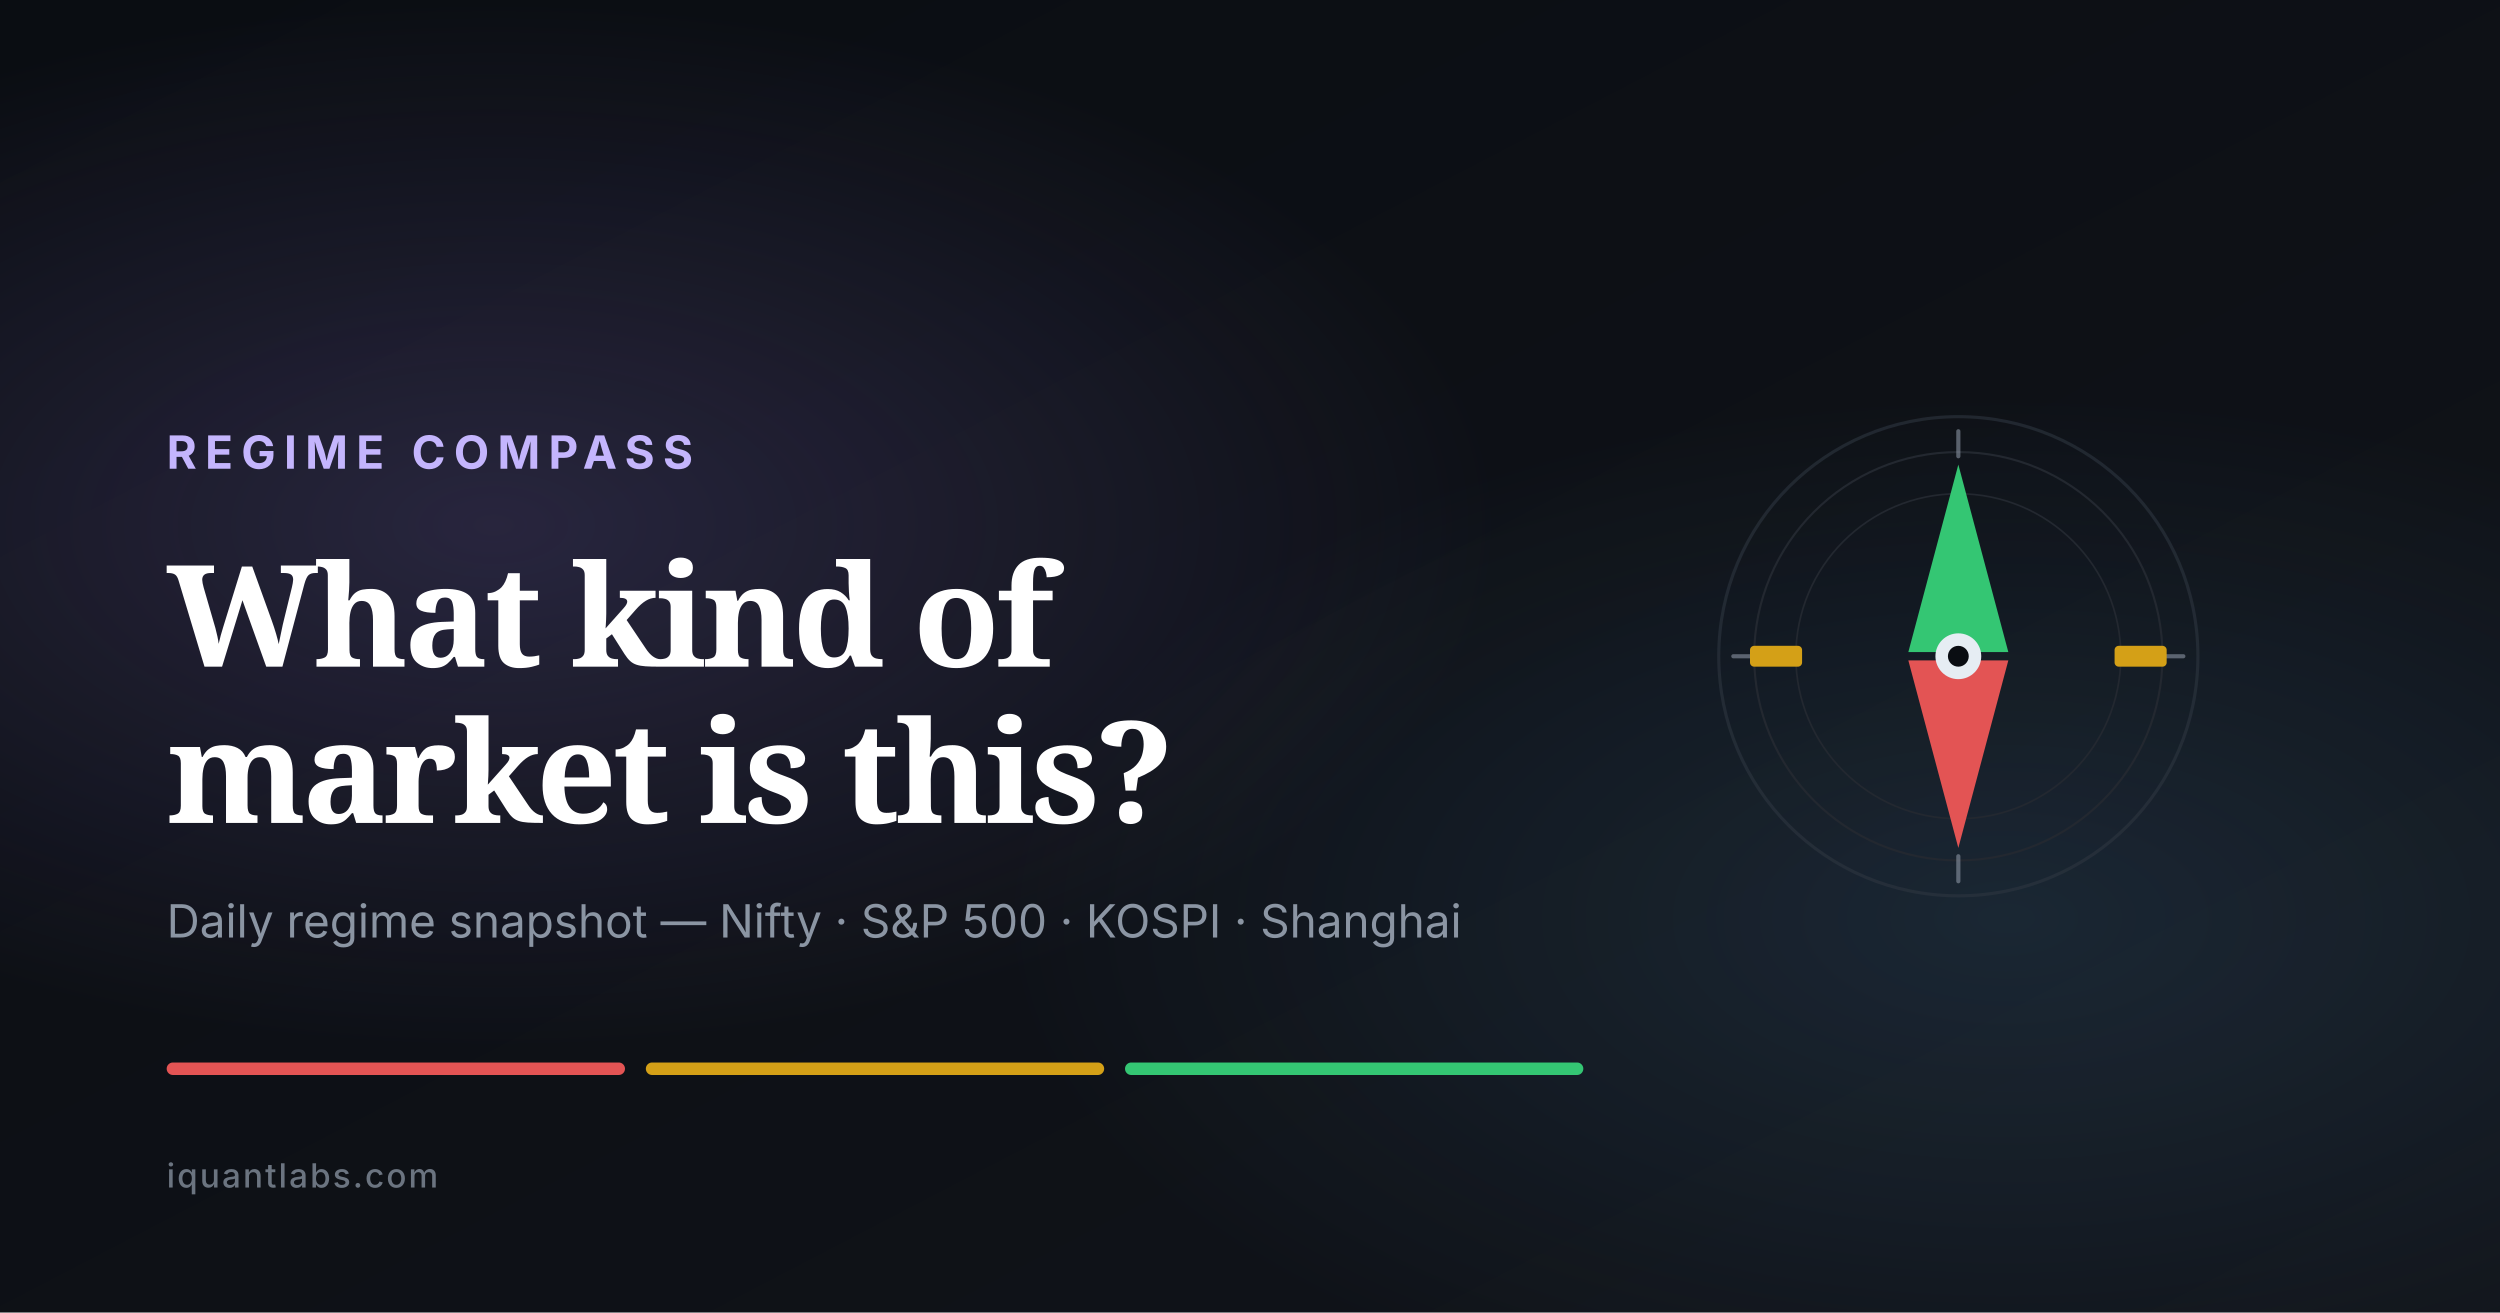
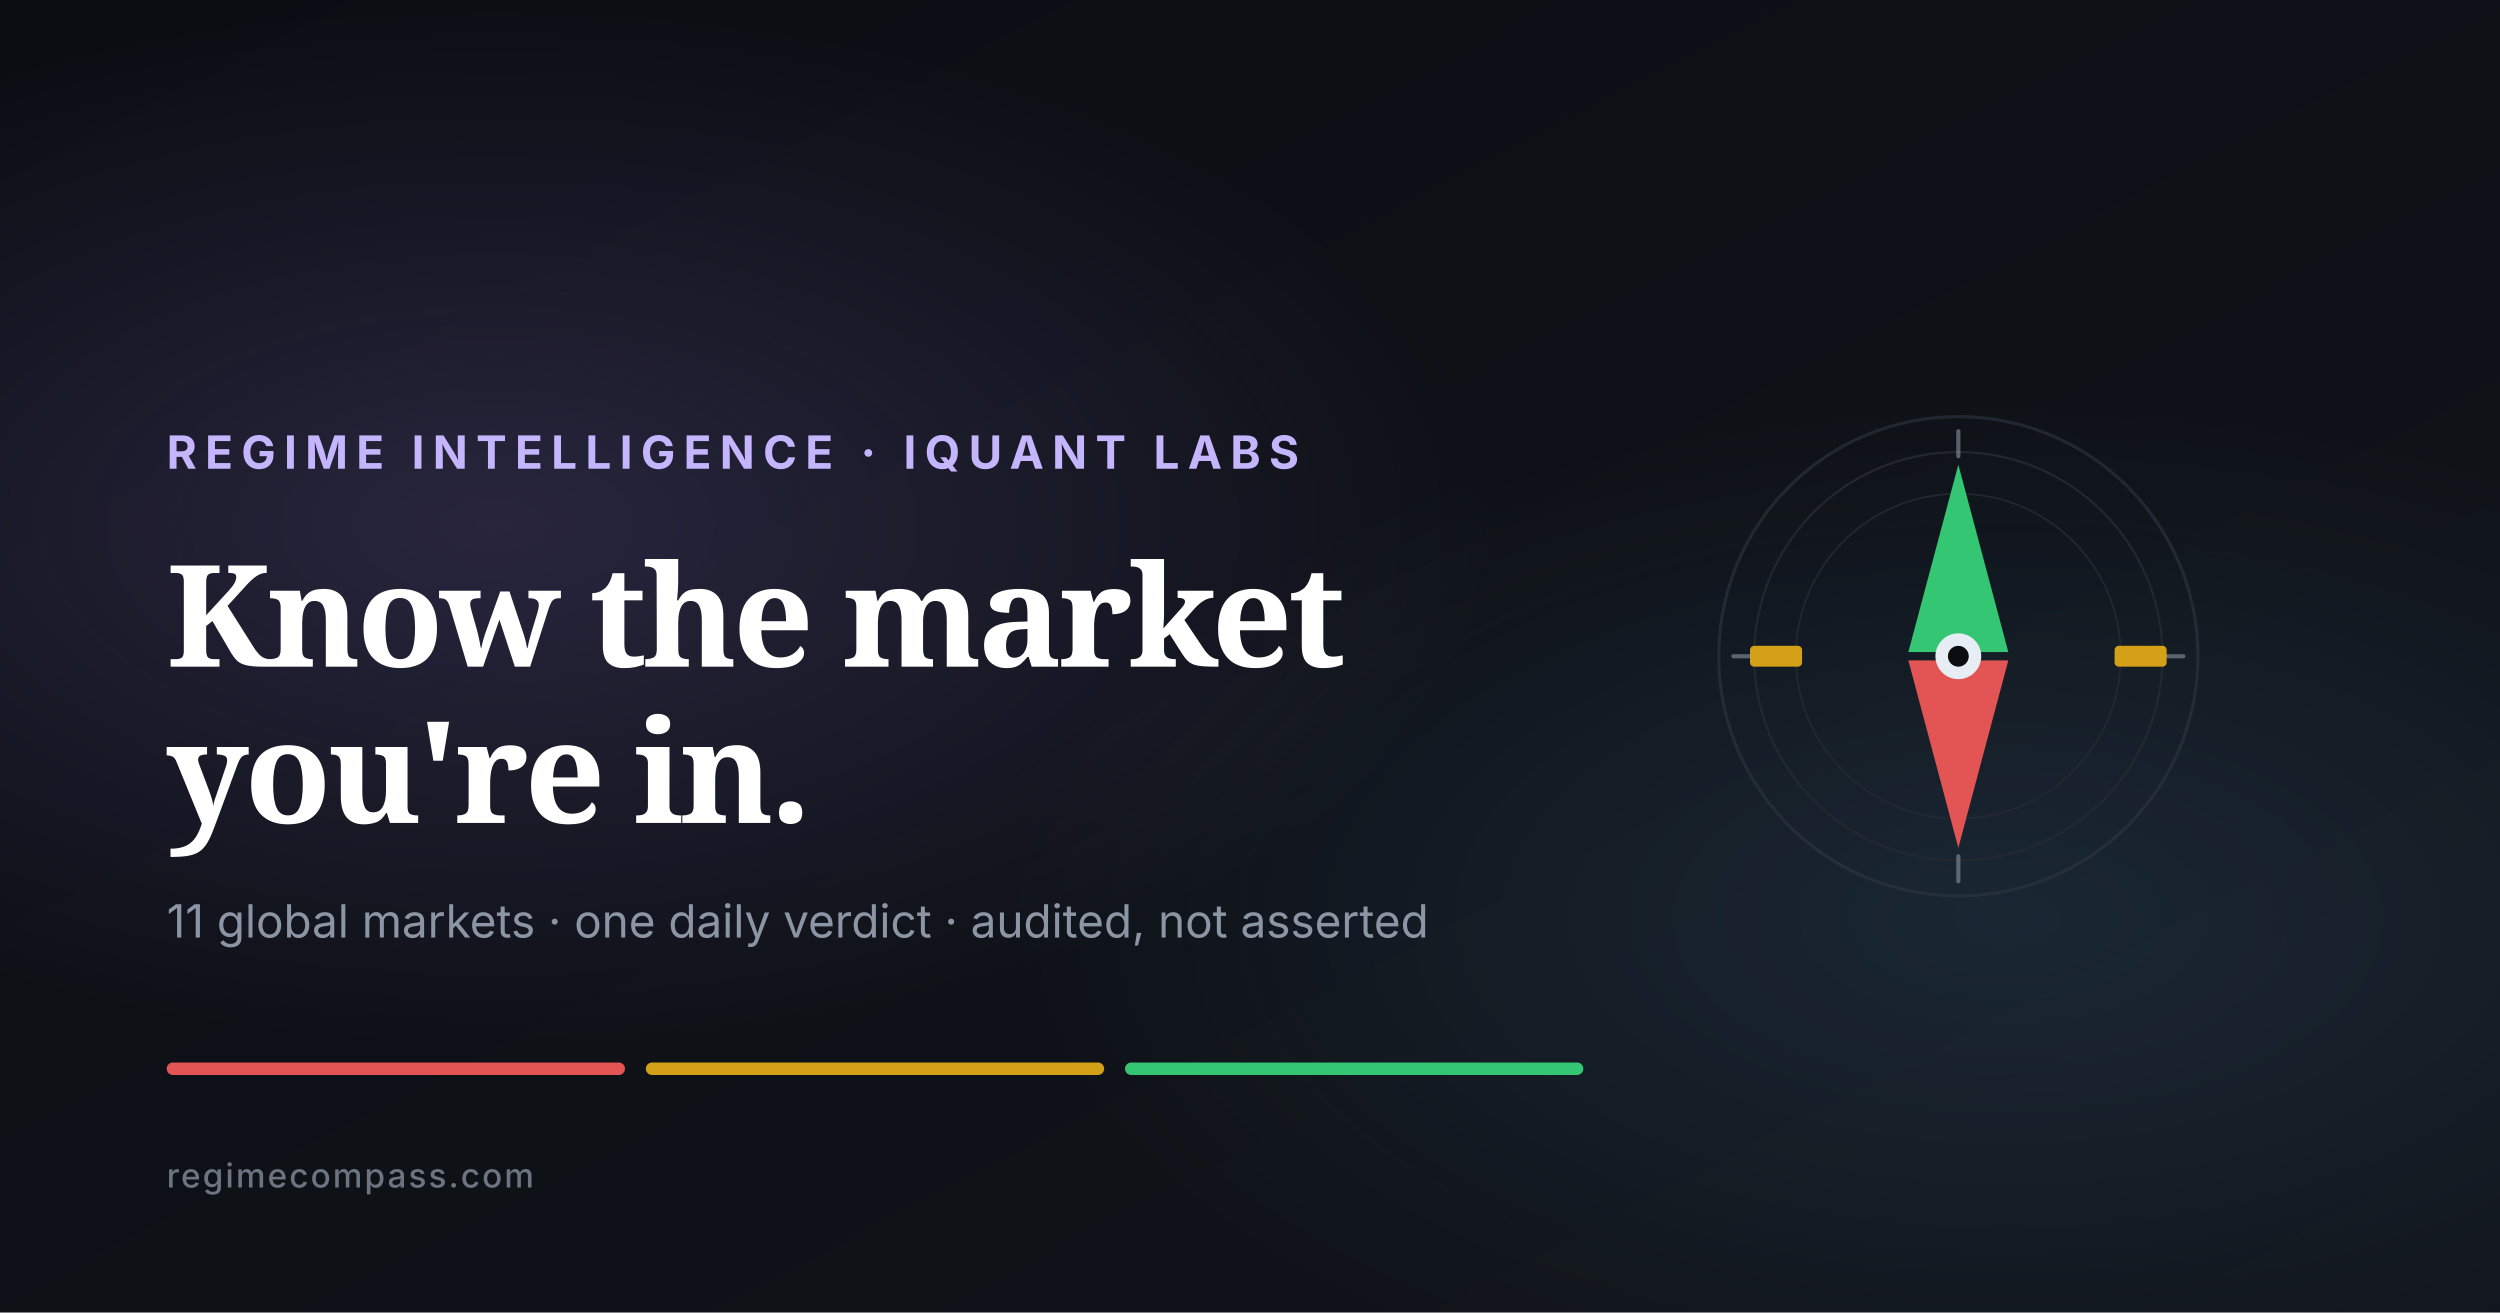
<svg xmlns="http://www.w3.org/2000/svg" viewBox="0 0 1200 630">
  <defs>
    <linearGradient id="bg" x1="0%" y1="0%" x2="100%" y2="100%">
      <stop offset="0%" stop-color="#0a0d12" />
      <stop offset="100%" stop-color="#11141a" />
    </linearGradient>
    <radialGradient id="glow1" cx="20%" cy="40%" r="40%">
      <stop offset="0%" stop-color="#a78bfa" stop-opacity="0.18" />
      <stop offset="100%" stop-color="#a78bfa" stop-opacity="0" />
    </radialGradient>
    <radialGradient id="glow2" cx="80%" cy="70%" r="40%">
      <stop offset="0%" stop-color="#6ec1ff" stop-opacity="0.12" />
      <stop offset="100%" stop-color="#6ec1ff" stop-opacity="0" />
    </radialGradient>
  </defs>
  <rect width="1200" height="630" fill="url(#bg)" />
  <rect width="1200" height="630" fill="url(#glow1)" />
  <rect width="1200" height="630" fill="url(#glow2)" />
  <g transform="translate(820, 195)">
    <circle cx="120" cy="120" r="115" fill="none" stroke="#2d3540" stroke-width="1.5" opacity="0.6" />
    <circle cx="120" cy="120" r="98" fill="none" stroke="#232830" stroke-width="1" />
    <circle cx="120" cy="120" r="78" fill="none" stroke="#232830" stroke-width="0.8" />
    <g opacity="0.6" stroke="#8b95a3" stroke-width="2" stroke-linecap="round">
      <line x1="120" y1="12" x2="120" y2="24" />
      <line x1="120" y1="216" x2="120" y2="228" />
      <line x1="12" y1="120" x2="24" y2="120" />
      <line x1="216" y1="120" x2="228" y2="120" />
    </g>
    <path d="M120 28 L96 118 L144 118 Z" fill="#34c673" />
    <path d="M120 212 L96 122 L144 122 Z" fill="#e35454" />
    <rect x="195" y="115" width="25" height="10" rx="2" fill="#d4a017" />
    <rect x="20" y="115" width="25" height="10" rx="2" fill="#d4a017" />
    <circle cx="120" cy="120" r="11" fill="#e6edf3" />
    <circle cx="120" cy="120" r="5" fill="#0a0d12" />
  </g>
-   <text x="80" y="225" font-family="Inter, system-ui, sans-serif" font-size="22" font-weight="700" fill="#c4b5fd" letter-spacing="4">REGIME COMPASS</text>
-   <text x="80" y="320" font-family="Fraunces, Georgia, serif" font-size="68" font-weight="600" fill="#ffffff" letter-spacing="-2">What kind of</text>
-   <text x="80" y="395" font-family="Fraunces, Georgia, serif" font-size="68" font-weight="600" fill="#ffffff" letter-spacing="-2">market is this?</text>
-   <text x="80" y="450" font-family="Inter, system-ui, sans-serif" font-size="22" fill="#8b95a3">Daily regime snapshot — Nifty · S&amp;P 500 · KOSPI · Shanghai</text>
+   <text x="80" y="225" font-family="Inter, system-ui, sans-serif" font-size="22" font-weight="700" fill="#c4b5fd" letter-spacing="4">REGIME INTELLIGENCE · IQUANT LABS</text>
+   <text x="80" y="320" font-family="Fraunces, Georgia, serif" font-size="68" font-weight="600" fill="#ffffff" letter-spacing="-2">Know the market</text>
+   <text x="80" y="395" font-family="Fraunces, Georgia, serif" font-size="68" font-weight="600" fill="#ffffff" letter-spacing="-2">you're in.</text>
+   <text x="80" y="450" font-family="Inter, system-ui, sans-serif" font-size="22" fill="#8b95a3">11 global markets · one daily verdict · audited, not asserted</text>
  <rect x="80" y="510" width="220" height="6" rx="3" fill="#e35454" />
  <rect x="310" y="510" width="220" height="6" rx="3" fill="#d4a017" />
  <rect x="540" y="510" width="220" height="6" rx="3" fill="#34c673" />
-   <text x="80" y="570" font-family="Inter, system-ui, sans-serif" font-size="16" font-weight="500" fill="#6b7480" letter-spacing="1">iquantlabs.com</text>
+   <text x="80" y="570" font-family="Inter, system-ui, sans-serif" font-size="16" font-weight="500" fill="#6b7480" letter-spacing="1">regimecompass.com</text>
</svg>
